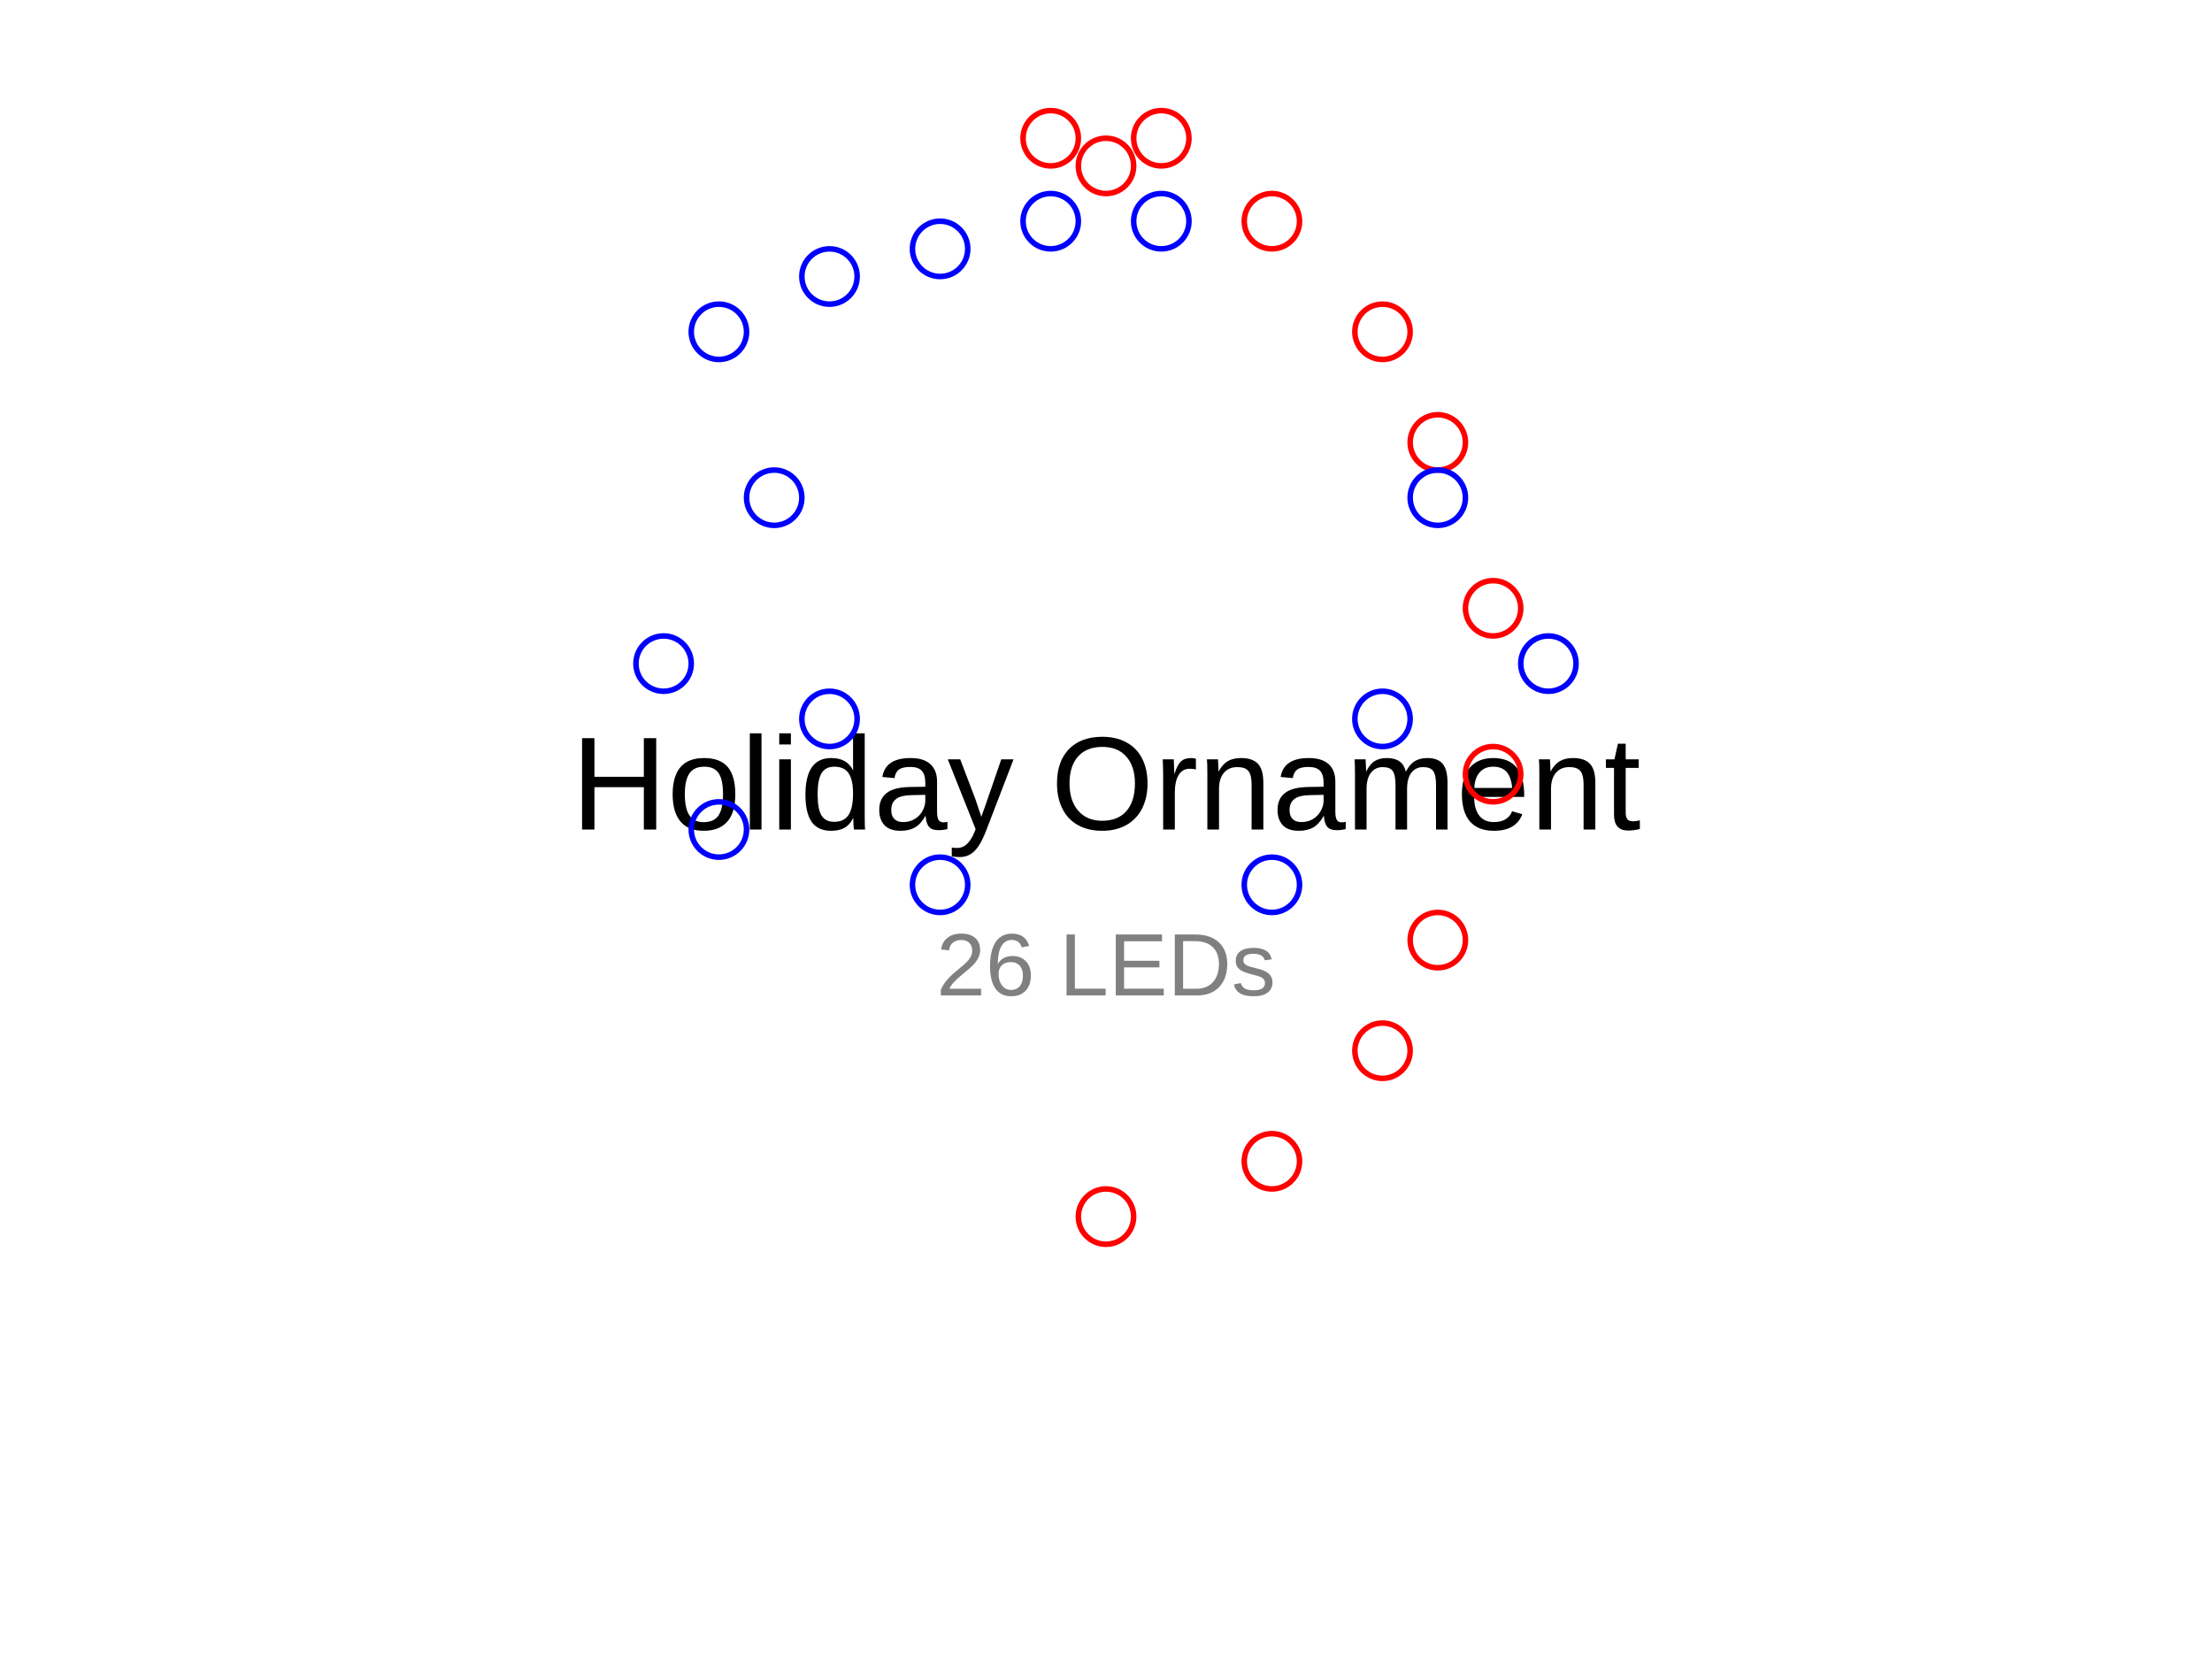
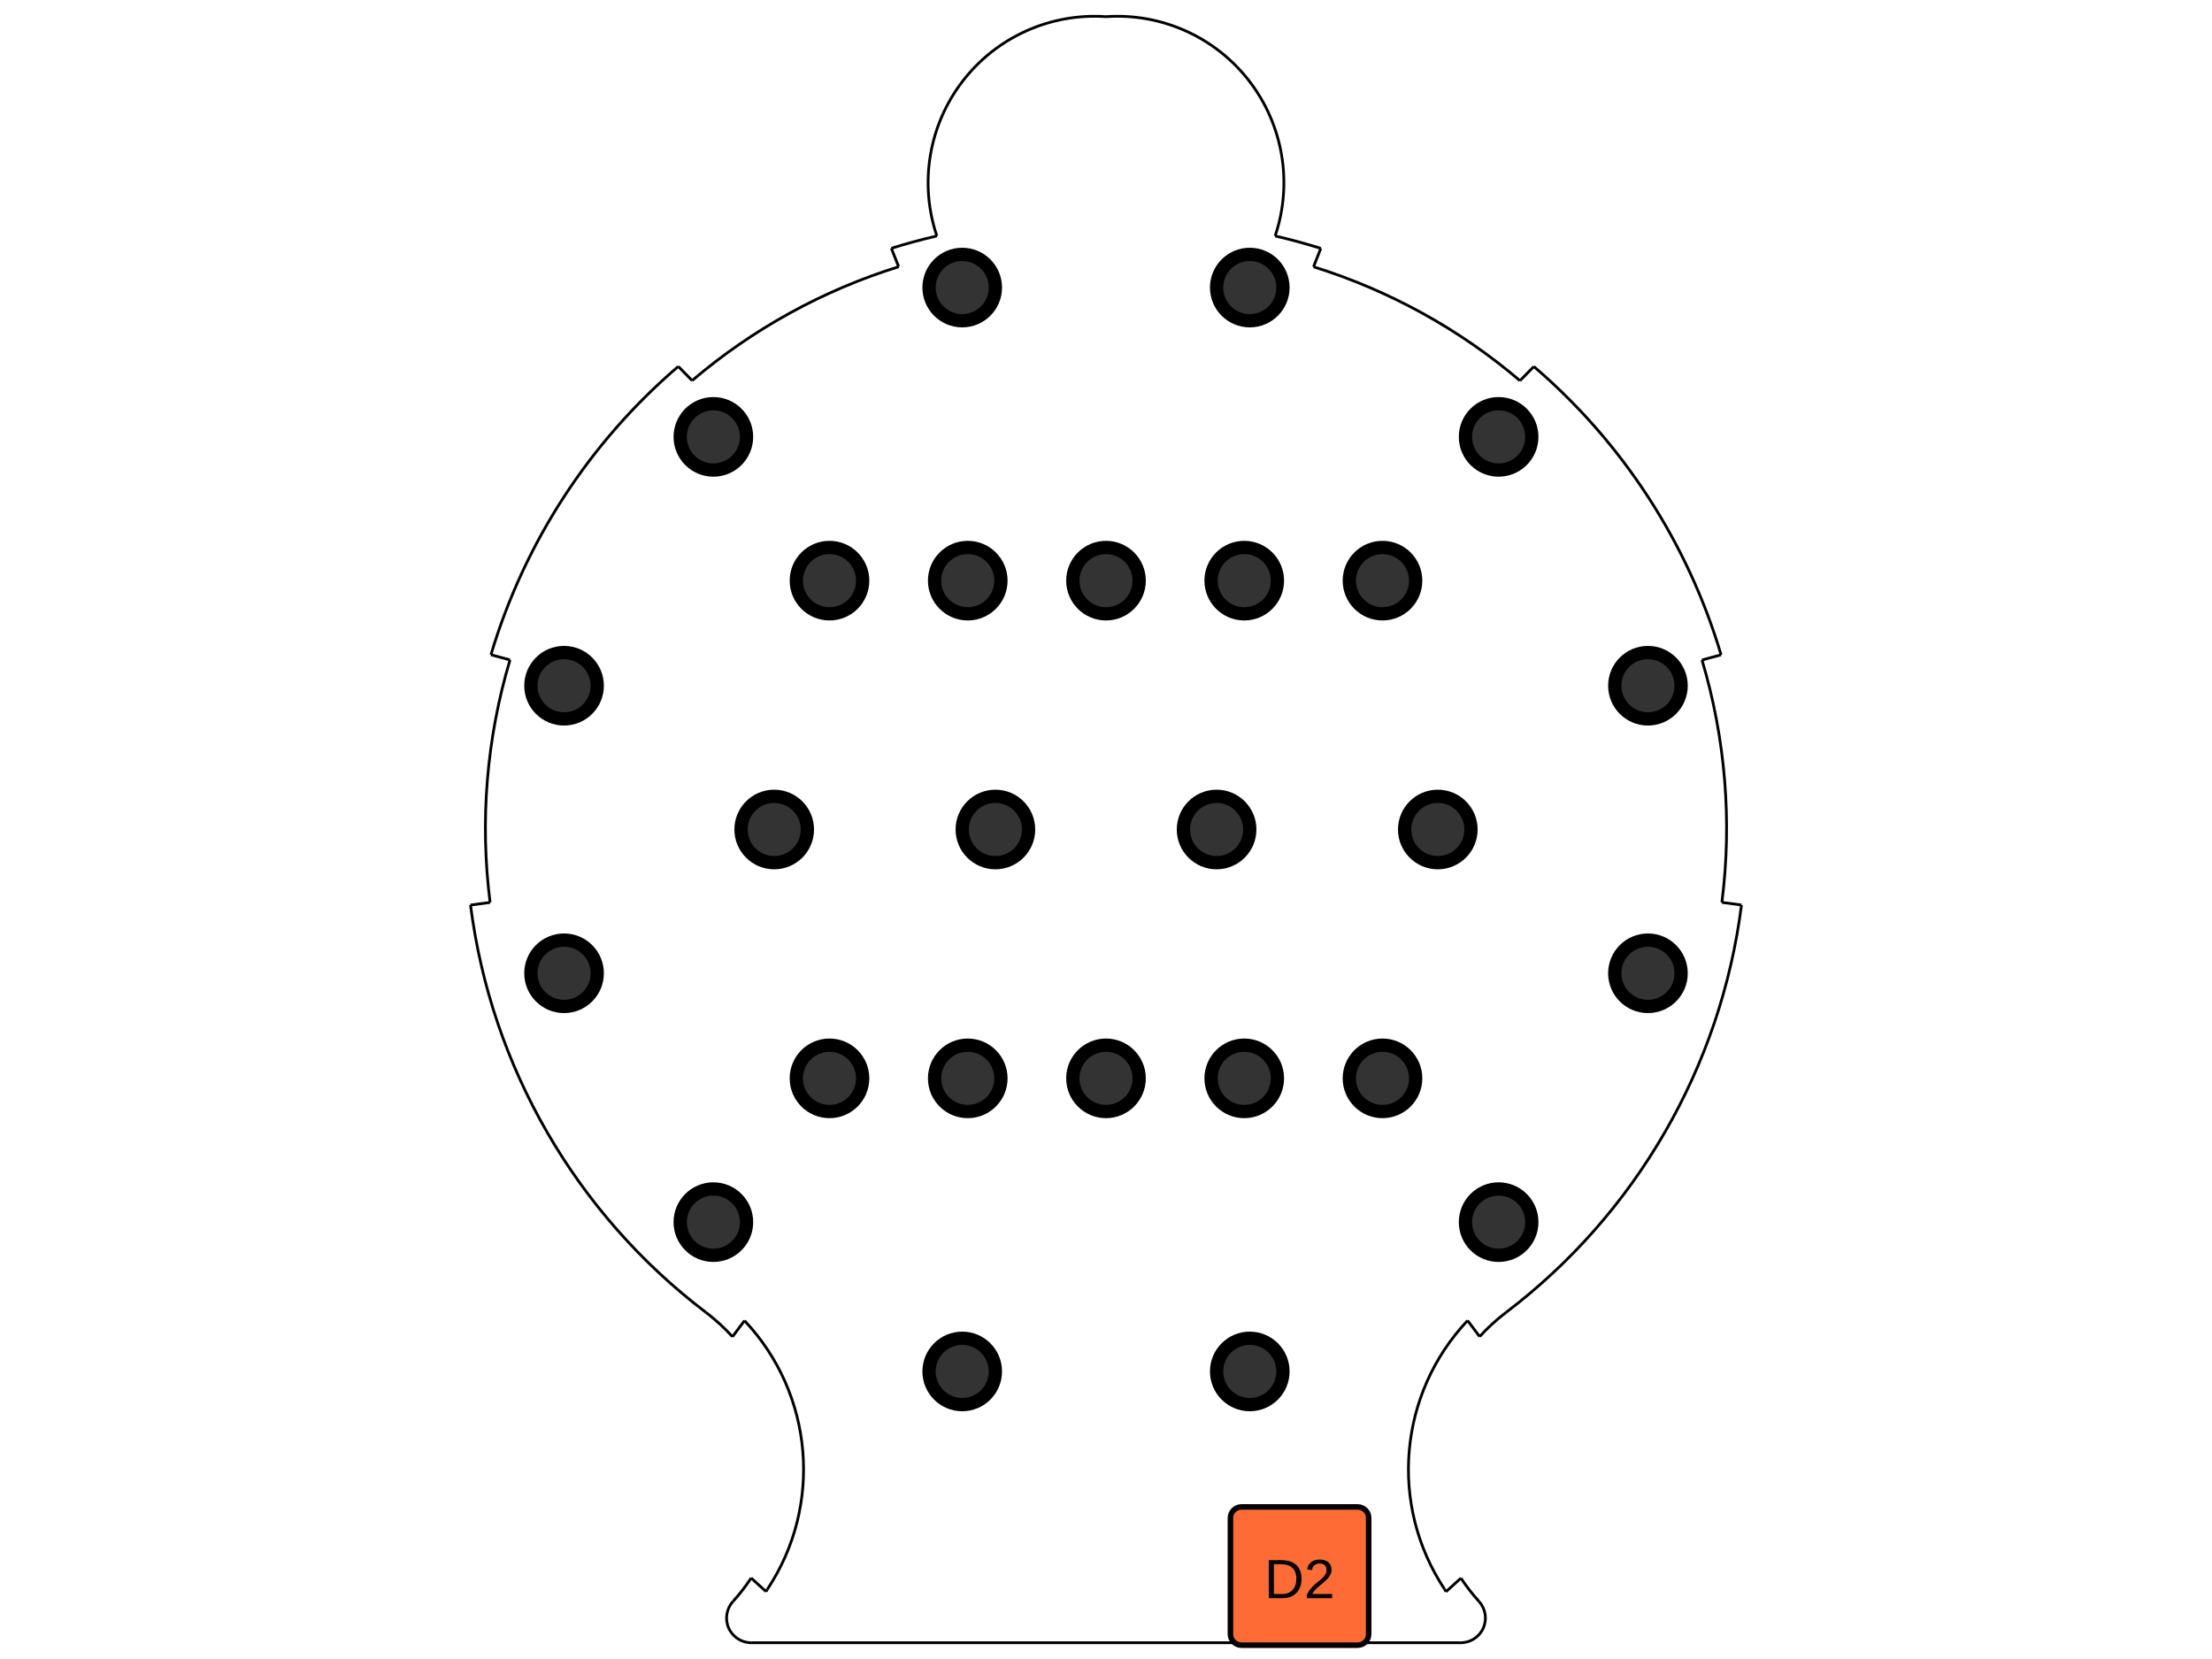
<svg xmlns="http://www.w3.org/2000/svg" height="300" width="400" viewBox="0 0 400 300">
  <rect x="0" y="0" width="400" height="300" fill="white" stroke="none" />
-   <text x="200" y="150" text-anchor="middle" font-family="Arial" font-size="24" fill="black">Holiday Ornament</text>
-   <text x="200" y="180" text-anchor="middle" font-family="Arial" font-size="16" fill="gray">26 LEDs</text>
-   <circle cx="200" cy="30" r="5" fill="none" stroke="red" stroke-width="1" />
-   <circle cx="230" cy="40" r="5" fill="none" stroke="red" stroke-width="1" />
-   <circle cx="250" cy="60" r="5" fill="none" stroke="red" stroke-width="1" />
-   <circle cx="190" cy="25" r="5" fill="none" stroke="red" stroke-width="1" />
-   <circle cx="210" cy="25" r="5" fill="none" stroke="red" stroke-width="1" />
-   <circle cx="260" cy="80" r="5" fill="none" stroke="red" stroke-width="1" />
-   <circle cx="270" cy="110" r="5" fill="none" stroke="red" stroke-width="1" />
-   <circle cx="270" cy="140" r="5" fill="none" stroke="red" stroke-width="1" />
-   <circle cx="260" cy="170" r="5" fill="none" stroke="red" stroke-width="1" />
-   <circle cx="250" cy="190" r="5" fill="none" stroke="red" stroke-width="1" />
-   <circle cx="230" cy="210" r="5" fill="none" stroke="red" stroke-width="1" />
-   <circle cx="200" cy="220" r="5" fill="none" stroke="red" stroke-width="1" />
-   <circle cx="130" cy="60" r="5" fill="none" stroke="blue" stroke-width="1" />
-   <circle cx="150" cy="50" r="5" fill="none" stroke="blue" stroke-width="1" />
-   <circle cx="170" cy="45" r="5" fill="none" stroke="blue" stroke-width="1" />
-   <circle cx="190" cy="40" r="5" fill="none" stroke="blue" stroke-width="1" />
-   <circle cx="210" cy="40" r="5" fill="none" stroke="blue" stroke-width="1" />
-   <circle cx="140" cy="90" r="5" fill="none" stroke="blue" stroke-width="1" />
-   <circle cx="260" cy="90" r="5" fill="none" stroke="blue" stroke-width="1" />
-   <circle cx="120" cy="120" r="5" fill="none" stroke="blue" stroke-width="1" />
-   <circle cx="150" cy="130" r="5" fill="none" stroke="blue" stroke-width="1" />
-   <circle cx="250" cy="130" r="5" fill="none" stroke="blue" stroke-width="1" />
-   <circle cx="280" cy="120" r="5" fill="none" stroke="blue" stroke-width="1" />
-   <circle cx="130" cy="150" r="5" fill="none" stroke="blue" stroke-width="1" />
-   <circle cx="170" cy="160" r="5" fill="none" stroke="blue" stroke-width="1" />
-   <circle cx="230" cy="160" r="5" fill="none" stroke="blue" stroke-width="1" />
+   <g transform="scale(0.5)">
+     <path d="M494.07 578.5L494.07 555.74Z" fill="none" stroke="black" stroke-width="1.0" />
+     <path d="M487.37 549.04L455.69 549.04" fill="none" stroke="black" stroke-width="1.0" />
+     <path d="M448.99 555.74L448.99 578.5Z" fill="none" stroke="black" stroke-width="1.0" />
+     <path d="M455.69 585.19L487.37 585.19" fill="none" stroke="black" stroke-width="1.0" />
+     <path d="M271.67 570.71L277.06 575.62" fill="none" stroke="black" stroke-width="1.0" />
+     <path d="M269.26 477.63L264.91 483.44" fill="none" stroke="black" stroke-width="1.0" />
+     <path d="M170.17 327.32L177.25 326.37" fill="none" stroke="black" stroke-width="1.0" />
+     <path d="M184.45 238.67L177.56 236.8" fill="none" stroke="black" stroke-width="1.0" />
+     <path d="M325.01 96.47L322.37 89.81" fill="none" stroke="black" stroke-width="1.0" />
+     <path d="M477.69 89.83L475.05 96.49" fill="none" stroke="black" stroke-width="1.0" />
+     <path d="M549.72 137.68L554.73 132.56" fill="none" stroke="black" stroke-width="1.0" />
+     <path d="M622.45 236.82L615.55 238.69" fill="none" stroke="black" stroke-width="1.0" />
+     <path d="M622.75 326.36L629.83 327.31" fill="none" stroke="black" stroke-width="1.0" />
+     <path d="M535.13 483.4L530.78 477.59" fill="none" stroke="black" stroke-width="1.0" />
+     <path d="M522.96 575.67L528.36 570.75" fill="none" stroke="black" stroke-width="1.0" />
+     <path d="M271.71 594.12L528.29 594.12" fill="none" stroke="black" stroke-width="1.0" />
+     <path d="M245.31 132.53L250.31 137.64" fill="none" stroke="black" stroke-width="1.0" />
+     <path d="M 494.07 555.74 A 6.694 6.694 0 0 0 487.37 549.04" fill="none" stroke="black" stroke-width="1.0" />
+     <path d="M 455.69 549.04 A 6.694 6.694 0 0 0 448.99 555.74" fill="none" stroke="black" stroke-width="1.0" />
+     <path d="M 448.99 578.5 A 6.694 6.694 0 0 0 455.69 585.19" fill="none" stroke="black" stroke-width="1.0" />
+     <path d="M 487.37 585.19 A 6.694 6.694 0 0 0 494.07 578.5" fill="none" stroke="black" stroke-width="1.0" />
+     <path d="M 277.53 574.8 A 6.694 6.694 0 0 0 277.06 575.62" fill="none" stroke="black" stroke-width="1.0" />
+     <path d="M 277.53 574.8 A 78.417 78.417 0 0 0 269.26 477.63" fill="none" stroke="black" stroke-width="1.0" />
+     <path d="M 184.45 238.67 A 212.712 212.712 0 0 0 177.25 326.37" fill="none" stroke="black" stroke-width="1.0" />
+     <path d="M 325.01 96.47 A 212.712 212.712 0 0 0 250.31 137.64" fill="none" stroke="black" stroke-width="1.0" />
+     <path d="M 338.83 85.34 A 219.852 219.852 0 0 0 322.37 89.81" fill="none" stroke="black" stroke-width="1.0" />
+     <path d="M 400 6.03 A 60.186 60.186 0 0 0 338.83 85.34" fill="none" stroke="black" stroke-width="1.0" />
+     <path d="M 461.17 85.34 A 60.186 60.186 0 0 0 400 6.03" fill="none" stroke="black" stroke-width="1.0" />
+     <path d="M 477.69 89.83 A 219.852 219.852 0 0 0 461.17 85.34" fill="none" stroke="black" stroke-width="1.0" />
+     <path d="M 549.72 137.68 A 212.712 212.712 0 0 0 475.05 96.49" fill="none" stroke="black" stroke-width="1.0" />
+     <path d="M 622.75 326.36 A 212.712 212.712 0 0 0 615.55 238.69" fill="none" stroke="black" stroke-width="1.0" />
+     <path d="M 530.78 477.59 A 78.417 78.417 0 0 0 522.47 574.8" fill="none" stroke="black" stroke-width="1.0" />
+     <path d="M 522.96 575.67 A 6.694 6.694 0 0 0 522.47 574.8" fill="none" stroke="black" stroke-width="1.0" />
+     <path d="M 528.29 594.12 A 8.926 8.926 0 0 0 534.92 579.21" fill="none" stroke="black" stroke-width="1.0" />
+     <path d="M 265.08 579.21 A 8.926 8.926 0 0 0 271.71 594.12" fill="none" stroke="black" stroke-width="1.0" />
+     <path d="M 544.69 474.65 A 71.277 71.277 0 0 0 535.13 483.4" fill="none" stroke="black" stroke-width="1.0" />
+     <path d="M 264.91 483.44 A 71.277 71.277 0 0 0 255.31 474.65" fill="none" stroke="black" stroke-width="1.0" />
+     <path d="M 622.45 236.82 A 219.852 219.852 0 0 0 554.73 132.56" fill="none" stroke="black" stroke-width="1.0" />
+     <path d="M 544.69 474.65 A 219.852 219.852 0 0 0 629.83 327.31" fill="none" stroke="black" stroke-width="1.0" />
+     <path d="M 245.31 132.53 A 219.852 219.852 0 0 0 177.56 236.8" fill="none" stroke="black" stroke-width="1.0" />
+     <path d="M 170.17 327.32 A 219.852 219.852 0 0 0 255.31 474.65" fill="none" stroke="black" stroke-width="1.0" />
+     <path d="M 528.36 570.75 A 71.277 71.277 0 0 0 534.92 579.21" fill="none" stroke="black" stroke-width="1.0" />
+     <path d="M 265.08 579.21 A 71.277 71.277 0 0 0 271.67 570.71" fill="none" stroke="black" stroke-width="1.0" />
+   </g>
+   <circle cx="298" cy="124" r="6" fill="#333" stroke="#000" stroke-width="2.4" id="NEOPIXEL_0" />
+   <circle cx="271" cy="79" r="6" fill="#333" stroke="#000" stroke-width="2.4" id="NEOPIXEL_1" />
+   <circle cx="226" cy="52" r="6" fill="#333" stroke="#000" stroke-width="2.4" id="NEOPIXEL_2" />
+   <circle cx="174" cy="52" r="6" fill="#333" stroke="#000" stroke-width="2.4" id="NEOPIXEL_3" />
+   <circle cx="129" cy="79" r="6" fill="#333" stroke="#000" stroke-width="2.4" id="NEOPIXEL_4" />
+   <circle cx="102" cy="124" r="6" fill="#333" stroke="#000" stroke-width="2.4" id="NEOPIXEL_5" />
+   <circle cx="102" cy="176" r="6" fill="#333" stroke="#000" stroke-width="2.4" id="NEOPIXEL_6" />
+   <circle cx="129" cy="221" r="6" fill="#333" stroke="#000" stroke-width="2.4" id="NEOPIXEL_7" />
+   <circle cx="174" cy="248" r="6" fill="#333" stroke="#000" stroke-width="2.4" id="NEOPIXEL_8" />
+   <circle cx="226" cy="248" r="6" fill="#333" stroke="#000" stroke-width="2.4" id="NEOPIXEL_9" />
+   <circle cx="271" cy="221" r="6" fill="#333" stroke="#000" stroke-width="2.4" id="NEOPIXEL_10" />
+   <circle cx="298" cy="176" r="6" fill="#333" stroke="#000" stroke-width="2.4" id="NEOPIXEL_11" />
+   <circle cx="150" cy="105" r="6" fill="#333" stroke="#000" stroke-width="2.4" id="NEOPIXEL_12" />
+   <circle cx="175" cy="105" r="6" fill="#333" stroke="#000" stroke-width="2.4" id="NEOPIXEL_13" />
+   <circle cx="200" cy="105" r="6" fill="#333" stroke="#000" stroke-width="2.4" id="NEOPIXEL_14" />
+   <circle cx="225" cy="105" r="6" fill="#333" stroke="#000" stroke-width="2.4" id="NEOPIXEL_15" />
+   <circle cx="250" cy="105" r="6" fill="#333" stroke="#000" stroke-width="2.4" id="NEOPIXEL_16" />
+   <circle cx="140" cy="150" r="6" fill="#333" stroke="#000" stroke-width="2.4" id="NEOPIXEL_17" />
+   <circle cx="180" cy="150" r="6" fill="#333" stroke="#000" stroke-width="2.4" id="NEOPIXEL_25" />
+   <circle cx="220" cy="150" r="6" fill="#333" stroke="#000" stroke-width="2.4" id="NEOPIXEL_24" />
+   <circle cx="260" cy="150" r="6" fill="#333" stroke="#000" stroke-width="2.4" id="NEOPIXEL_23" />
+   <circle cx="150" cy="195" r="6" fill="#333" stroke="#000" stroke-width="2.4" id="NEOPIXEL_18" />
+   <circle cx="175" cy="195" r="6" fill="#333" stroke="#000" stroke-width="2.4" id="NEOPIXEL_19" />
+   <circle cx="200" cy="195" r="6" fill="#333" stroke="#000" stroke-width="2.4" id="NEOPIXEL_20" />
+   <circle cx="225" cy="195" r="6" fill="#333" stroke="#000" stroke-width="2.4" id="NEOPIXEL_21" />
+   <circle cx="250" cy="195" r="6" fill="#333" stroke="#000" stroke-width="2.4" id="NEOPIXEL_22" />
+   <rect x="222.5" y="272.5" width="25" height="25" fill="#FF6B35" stroke="#000" stroke-width="1" rx="2" />
+   <text x="235" y="289" text-anchor="middle" font-family="Arial" font-size="10" fill="#000">D2</text>
</svg>
